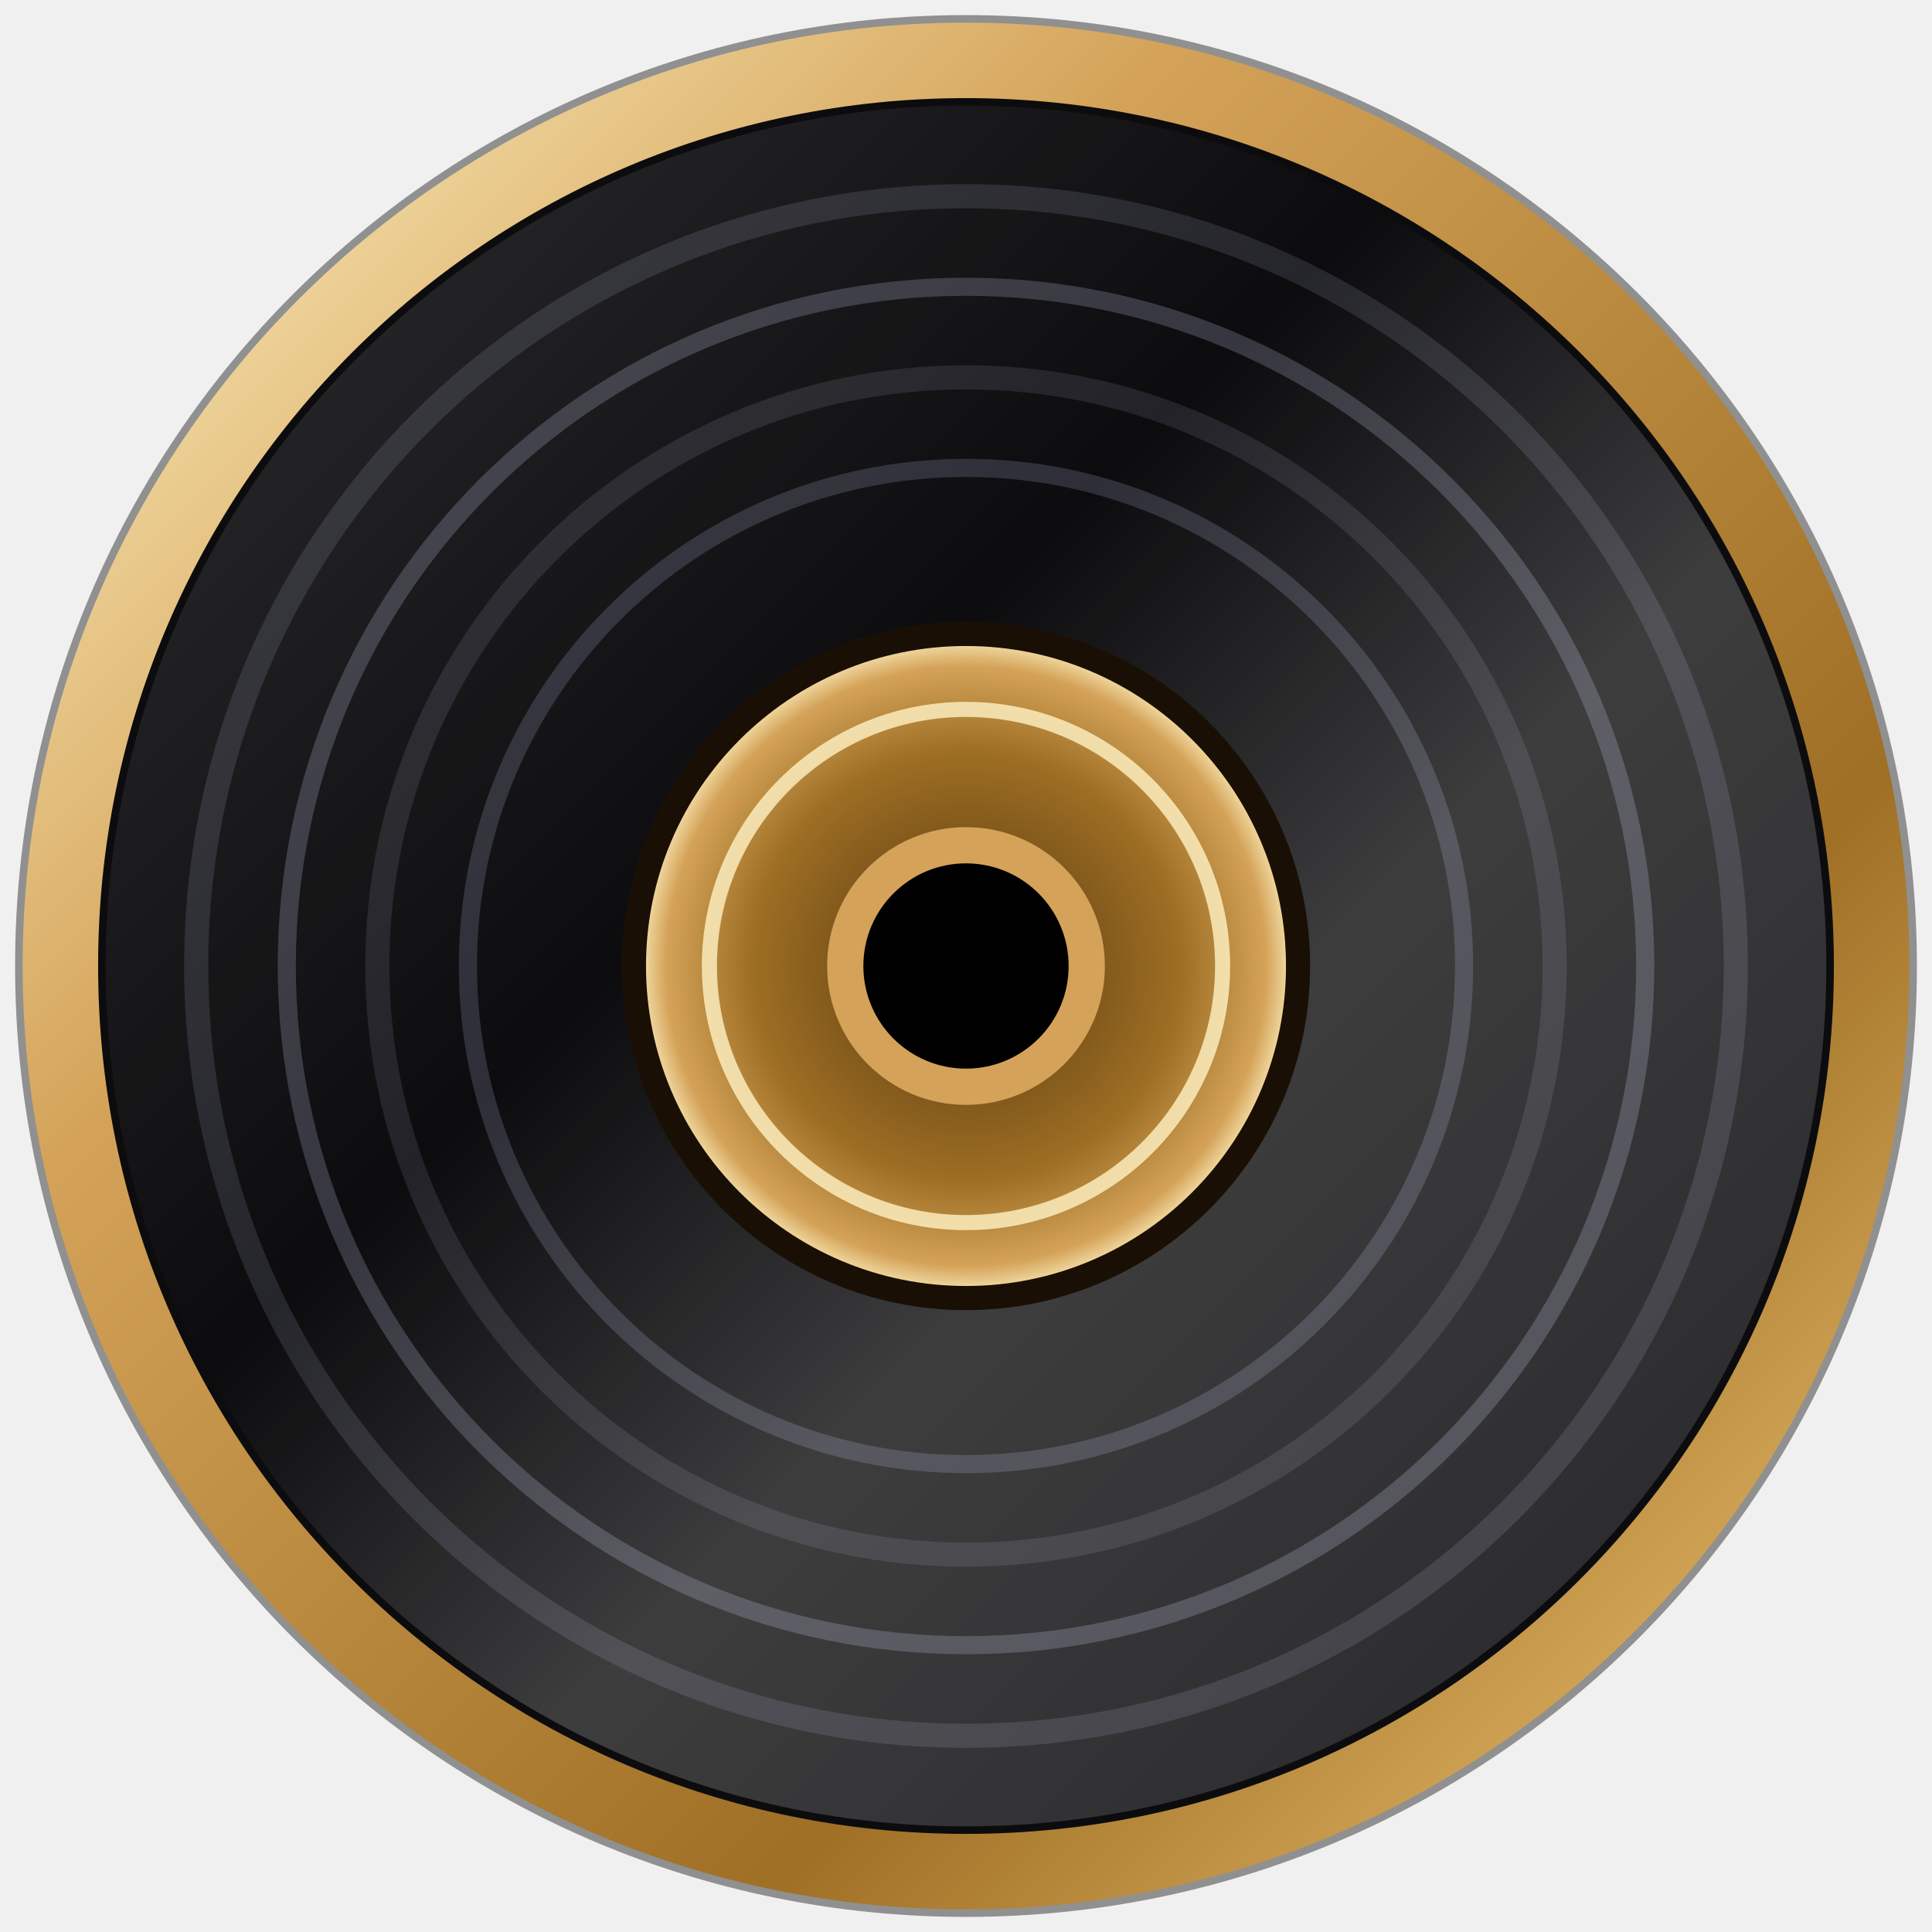
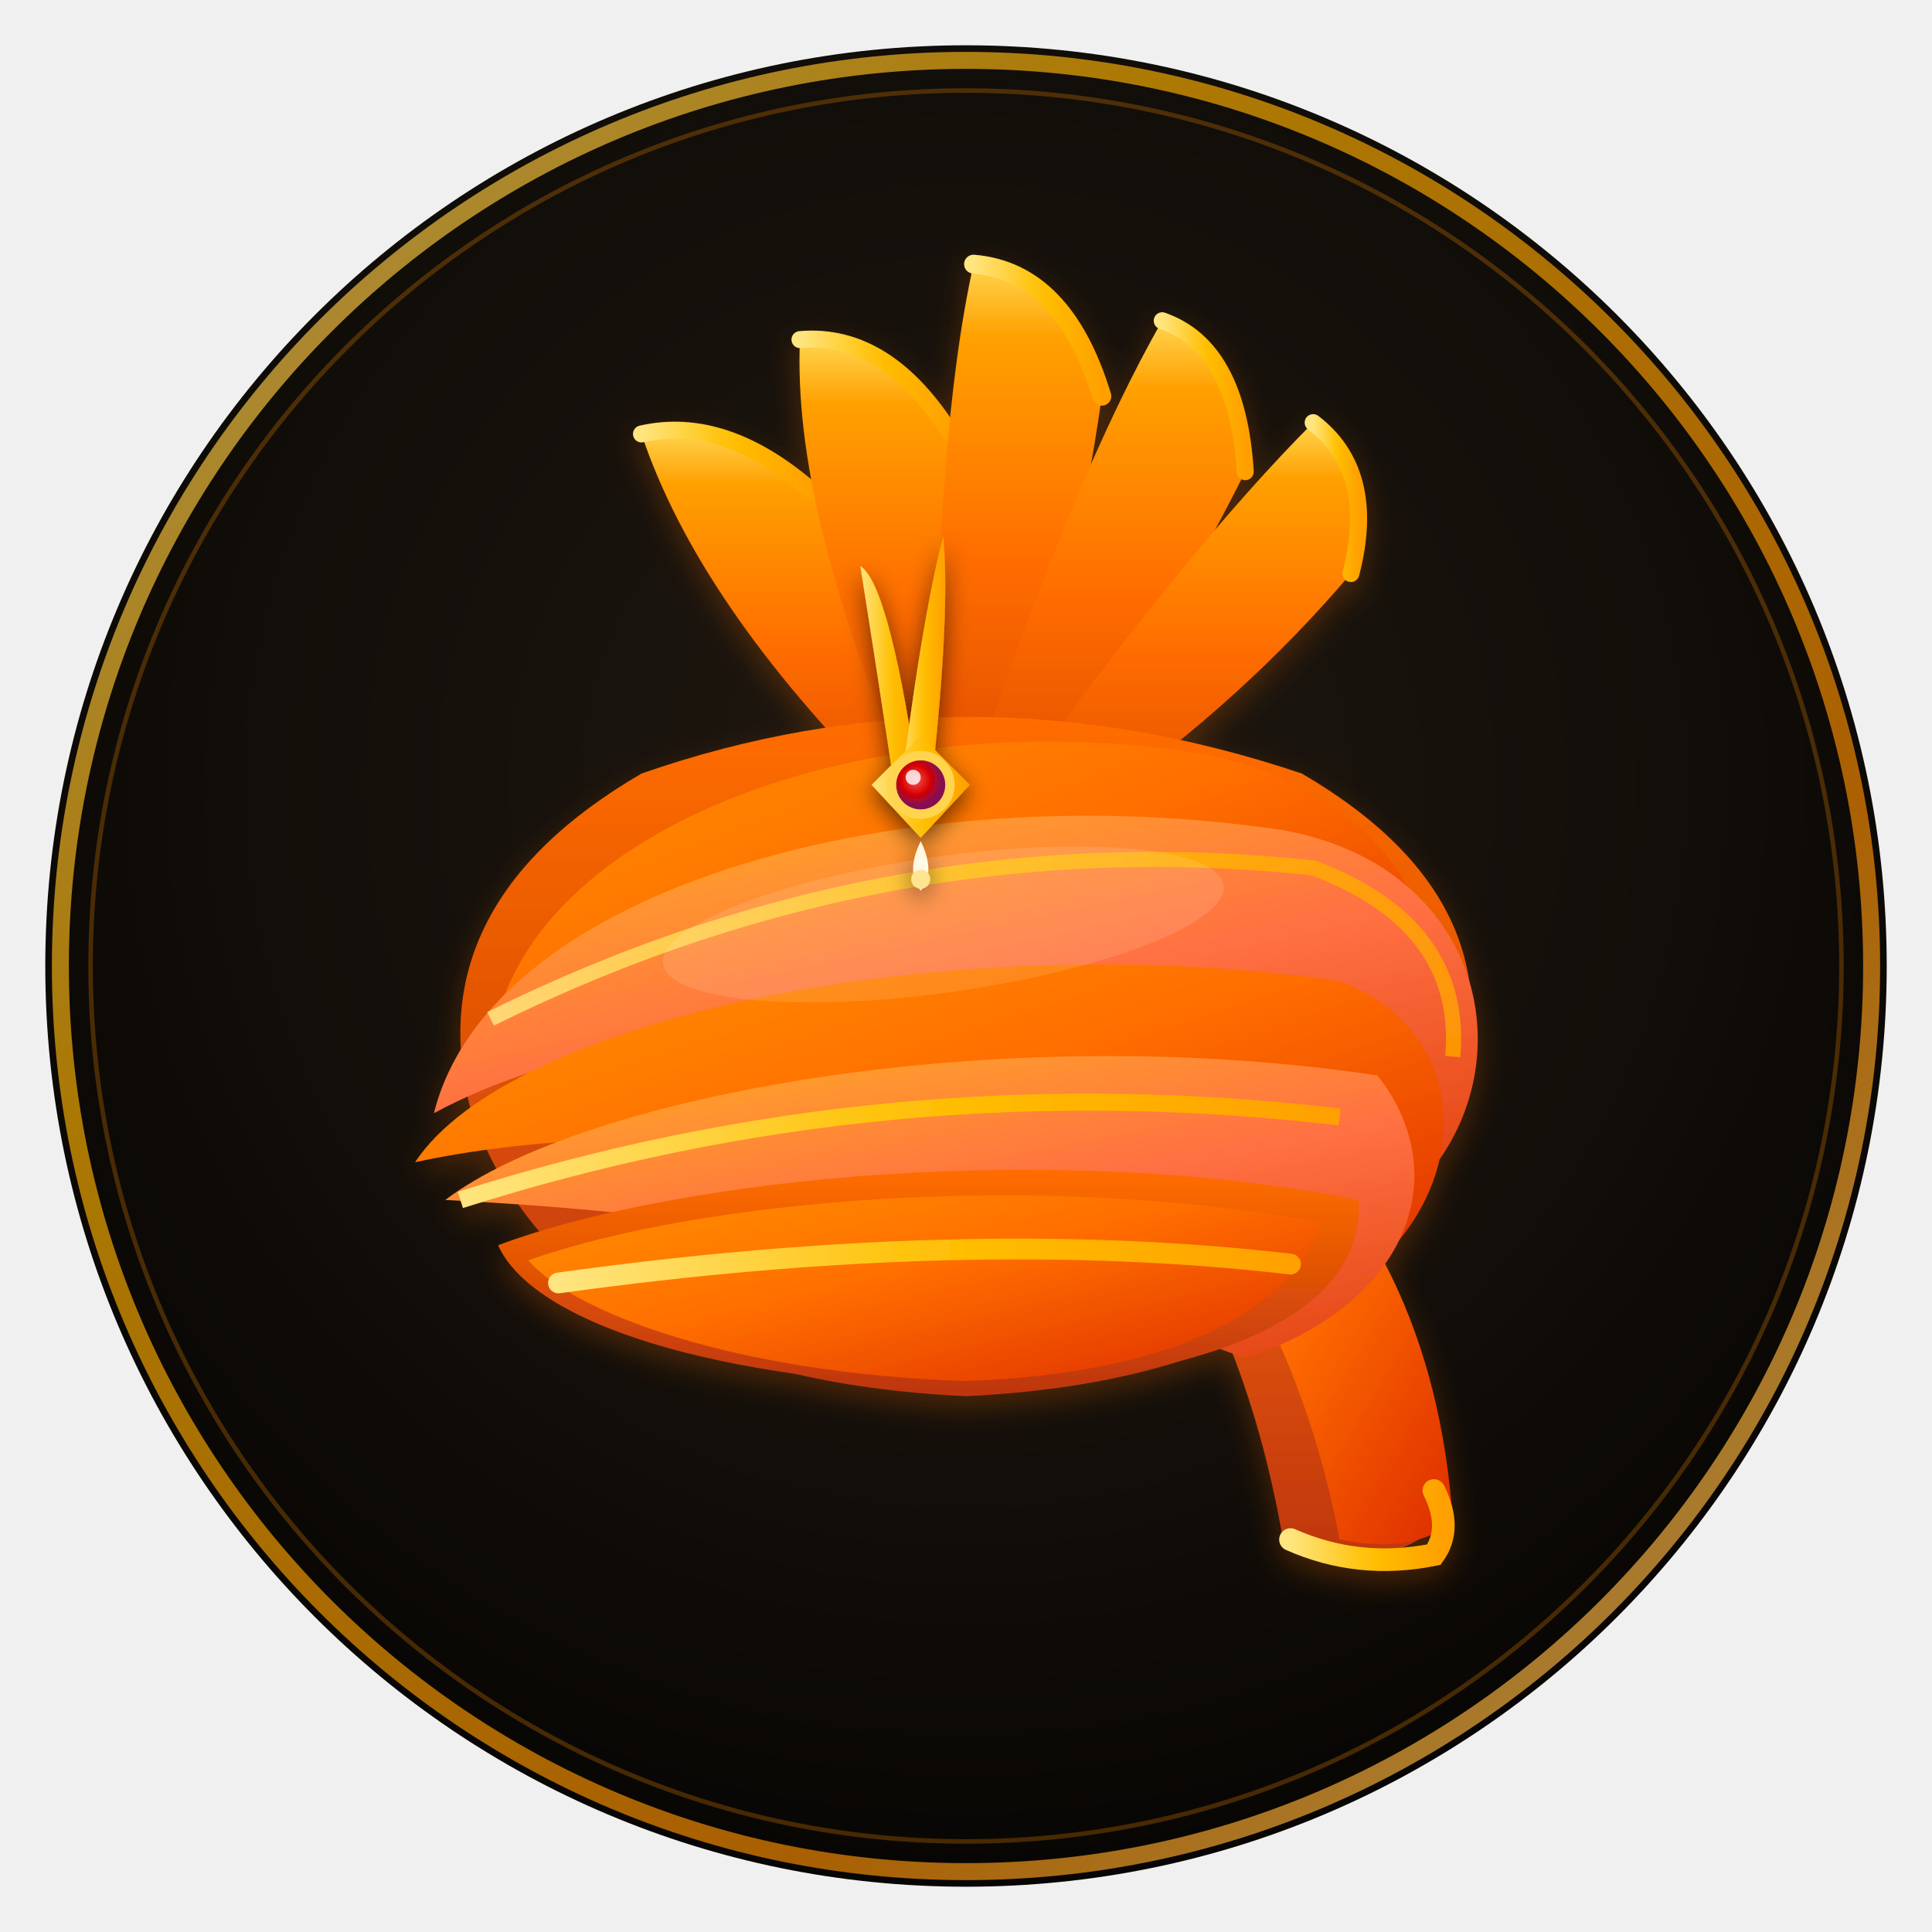
- <svg xmlns="http://www.w3.org/2000/svg" viewBox="0 0 64 64" width="64" height="64">
+ <svg xmlns="http://www.w3.org/2000/svg" viewBox="0 0 512 512" width="100%" height="100%">
  <defs>
-     <linearGradient id="goldBorder" x1="0%" y1="0%" x2="100%" y2="100%">
-       <stop offset="0%" stop-color="#FFF3C4" />
-       <stop offset="30%" stop-color="#D4A359" />
-       <stop offset="70%" stop-color="#9E6F24" />
-       <stop offset="100%" stop-color="#F3C878" />
+     <radialGradient id="bgGrad" cx="50%" cy="40%" r="60%">
+       <stop offset="0%" stop-color="#1f1810" />
+       <stop offset="65%" stop-color="#120e09" />
+       <stop offset="100%" stop-color="#080604" />
+     </radialGradient>
+     <linearGradient id="goldRim" x1="0%" y1="0%" x2="100%" y2="100%">
+       <stop offset="0%" stop-color="#FFE082" />
+       <stop offset="30%" stop-color="#FFB300" />
+       <stop offset="70%" stop-color="#FF8F00" />
+       <stop offset="100%" stop-color="#FFE082" />
    </linearGradient>
-     <radialGradient id="goldLabel" cx="50%" cy="50%" r="50%">
-       <stop offset="0%" stop-color="#54360F" />
-       <stop offset="65%" stop-color="#9E6F24" />
-       <stop offset="90%" stop-color="#D4A359" />
-       <stop offset="100%" stop-color="#FFF3C4" />
+     <linearGradient id="phetaBase" x1="0%" y1="0%" x2="100%" y2="100%">
+       <stop offset="0%" stop-color="#FF9100" />
+       <stop offset="45%" stop-color="#FF6D00" />
+       <stop offset="100%" stop-color="#DD2C00" />
+     </linearGradient>
+     <linearGradient id="phetaHighlight" x1="20%" y1="0%" x2="80%" y2="100%">
+       <stop offset="0%" stop-color="#FFA726" />
+       <stop offset="50%" stop-color="#FF7043" />
+       <stop offset="100%" stop-color="#E64A19" />
+     </linearGradient>
+     <linearGradient id="phetaFoldDark" x1="0%" y1="0%" x2="0%" y2="100%">
+       <stop offset="0%" stop-color="#FF6D00" />
+       <stop offset="100%" stop-color="#BF360C" />
+     </linearGradient>
+     <linearGradient id="turraGrad" x1="0%" y1="100%" x2="0%" y2="0%">
+       <stop offset="0%" stop-color="#E65100" />
+       <stop offset="40%" stop-color="#FF6D00" />
+       <stop offset="85%" stop-color="#FFA000" />
+       <stop offset="100%" stop-color="#FFD54F" />
+     </linearGradient>
+     <linearGradient id="zariLace" x1="0%" y1="0%" x2="100%" y2="0%">
+       <stop offset="0%" stop-color="#FFE57F" />
+       <stop offset="50%" stop-color="#FFC107" />
+       <stop offset="100%" stop-color="#FFA000" />
+     </linearGradient>
+     <radialGradient id="rubyJewel" cx="40%" cy="40%" r="50%">
+       <stop offset="0%" stop-color="#FF5252" />
+       <stop offset="60%" stop-color="#D50000" />
+       <stop offset="100%" stop-color="#880E4F" />
    </radialGradient>
-     <linearGradient id="vinylSheen" x1="0%" y1="0%" x2="100%" y2="100%">
-       <stop offset="0%" stop-color="rgba(255, 255, 255, 0.15)" />
-       <stop offset="40%" stop-color="rgba(255, 255, 255, 0)" />
-       <stop offset="60%" stop-color="rgba(255, 255, 255, 0.2)" />
-       <stop offset="100%" stop-color="rgba(255, 255, 255, 0.1)" />
-     </linearGradient>
+     <filter id="phetaShadow" x="-15%" y="-15%" width="130%" height="130%">
+       <feDropShadow dx="0" dy="10" stdDeviation="14" flood-color="#000000" flood-opacity="0.75" />
+       <feDropShadow dx="0" dy="3" stdDeviation="4" flood-color="#FF6D00" flood-opacity="0.25" />
+     </filter>
+     <filter id="kalgiGlow" x="-20%" y="-20%" width="140%" height="140%">
+       <feDropShadow dx="0" dy="2" stdDeviation="3" flood-color="#000000" flood-opacity="0.6" />
+     </filter>
  </defs>
-   <circle cx="32" cy="32" r="31.5" fill="#000000" opacity="0.4" />
-   <circle cx="32" cy="32" r="30" fill="#0c0c0e" stroke="url(#goldBorder)" stroke-width="2.5" />
-   <circle cx="32" cy="32" r="25.5" fill="none" stroke="#25252c" stroke-width="0.8" />
-   <circle cx="32" cy="32" r="22.5" fill="none" stroke="#363640" stroke-width="0.6" />
-   <circle cx="32" cy="32" r="19.5" fill="none" stroke="#222228" stroke-width="0.8" />
-   <circle cx="32" cy="32" r="16.5" fill="none" stroke="#2e2e38" stroke-width="0.6" />
-   <circle cx="32" cy="32" r="28.5" fill="url(#vinylSheen)" pointer-events="none" />
-   <circle cx="32" cy="32" r="11" fill="url(#goldLabel)" stroke="#1a0f05" stroke-width="0.8" />
-   <circle cx="32" cy="32" r="8.5" fill="none" stroke="#FFF3C4" stroke-width="0.5" opacity="0.8" />
-   <circle cx="32" cy="32" r="4" fill="#000000" stroke="#D4A359" stroke-width="1.2" />
-   <circle cx="32" cy="32" r="2.2" fill="#000000" />
+   <circle cx="256" cy="256" r="244" fill="url(#bgGrad)" />
+   <circle cx="256" cy="256" r="240" fill="none" stroke="url(#goldRim)" stroke-width="4.5" opacity="0.65" />
+   <circle cx="256" cy="256" r="232" fill="none" stroke="#FF8F00" stroke-width="1.2" opacity="0.25" />
+   <g filter="url(#phetaShadow)">
+     <path d="M 320 280 Q 375 320 380 405 Q 365 418 340 408 Q 330 350 300 310 Z" fill="url(#phetaFoldDark)" />
+     <path d="M 330 290 Q 380 330 385 403 Q 375 412 355 408 Q 345 355 315 315 Z" fill="url(#phetaBase)" />
+     <path d="M 380 395 Q 385 405 380 412 Q 360 416 342 408" fill="none" stroke="url(#zariLace)" stroke-width="6" stroke-linecap="round" />
+     <path d="M 235 210 Q 185 160 170 115 Q 192 110 215 130 Q 235 165 245 210 Z" fill="url(#turraGrad)" />
+     <path d="M 170 115 Q 192 110 215 130" fill="none" stroke="url(#zariLace)" stroke-width="4.5" stroke-linecap="round" />
+     <path d="M 240 205 Q 210 135 212 90 Q 235 88 252 115 Q 256 160 252 205 Z" fill="url(#turraGrad)" />
+     <path d="M 212 90 Q 235 88 252 115" fill="none" stroke="url(#zariLace)" stroke-width="4.5" stroke-linecap="round" />
+     <path d="M 248 200 Q 248 115 258 70 Q 282 72 292 105 Q 285 155 268 200 Z" fill="url(#turraGrad)" />
+     <path d="M 258 70 Q 282 72 292 105" fill="none" stroke="url(#zariLace)" stroke-width="5" stroke-linecap="round" />
+     <path d="M 258 205 Q 285 125 308 85 Q 328 92 330 125 Q 310 165 282 205 Z" fill="url(#turraGrad)" />
+     <path d="M 308 85 Q 328 92 330 125" fill="none" stroke="url(#zariLace)" stroke-width="4.5" stroke-linecap="round" />
+     <path d="M 268 210 Q 315 145 348 112 Q 365 125 358 152 Q 330 185 292 212 Z" fill="url(#turraGrad)" />
+     <path d="M 348 112 Q 365 125 358 152" fill="none" stroke="url(#zariLace)" stroke-width="4.5" stroke-linecap="round" />
+     <path d="M 125 295 Q 110 240 170 205 Q 256 175 345 205 Q 405 240 385 295 Q 360 365 256 370 Q 150 365 125 295 Z" fill="url(#phetaFoldDark)" />
+     <path d="M 130 280 C 135 220 230 185 320 200 C 375 212 390 255 375 290 C 330 250 200 240 130 280 Z" fill="url(#phetaBase)" />
+     <path d="M 115 295 C 130 235 240 205 340 220 C 395 230 405 285 375 315 C 300 265 180 260 115 295 Z" fill="url(#phetaHighlight)" />
+     <path d="M 130 270 Q 235 218 348 230 Q 388 245 385 280" fill="none" stroke="url(#zariLace)" stroke-width="4" opacity="0.85" />
+     <path d="M 110 308 C 135 270 250 245 355 260 C 395 275 390 325 350 345 C 270 300 170 295 110 308 Z" fill="url(#phetaBase)" />
+     <path d="M 118 318 C 155 290 265 270 365 285 C 385 310 375 345 330 360 C 240 325 155 320 118 318 Z" fill="url(#phetaHighlight)" />
+     <path d="M 122 318 Q 235 282 355 296" fill="none" stroke="url(#zariLace)" stroke-width="4.5" />
+     <path d="M 132 330 C 180 312 280 302 360 318 C 362 342 335 365 256 368 C 180 365 140 348 132 330 Z" fill="url(#phetaFoldDark)" />
+     <path d="M 140 334 C 185 318 275 310 350 324 C 342 348 310 364 256 366 C 195 364 152 348 140 334 Z" fill="url(#phetaBase)" />
+     <path d="M 148 340 Q 256 325 342 335" fill="none" stroke="url(#zariLace)" stroke-width="5.5" stroke-linecap="round" />
+     <g filter="url(#kalgiGlow)">
+       <path d="M 238 215 Q 232 175 228 150 Q 236 155 244 212 Z" fill="url(#zariLace)" />
+       <path d="M 238 215 Q 244 165 250 142 Q 252 165 246 215 Z" fill="url(#zariLace)" />
+       <polygon points="244,195 257,208 244,222 231,208" fill="url(#zariLace)" />
+       <circle cx="244" cy="208" r="9" fill="#FFD54F" />
+       <circle cx="244" cy="208" r="6.5" fill="url(#rubyJewel)" />
+       <circle cx="242" cy="206" r="2" fill="#FFFFFF" opacity="0.8" />
+       <path d="M 244 223 Q 248 231 244 236 Q 240 231 244 223 Z" fill="#FFF8E1" />
+       <circle cx="244" cy="233" r="2.5" fill="#FFE082" />
+     </g>
+     <ellipse cx="250" cy="245" rx="75" ry="18" fill="#FFFFFF" opacity="0.12" transform="rotate(-8 250 245)" />
+   </g>
</svg>
